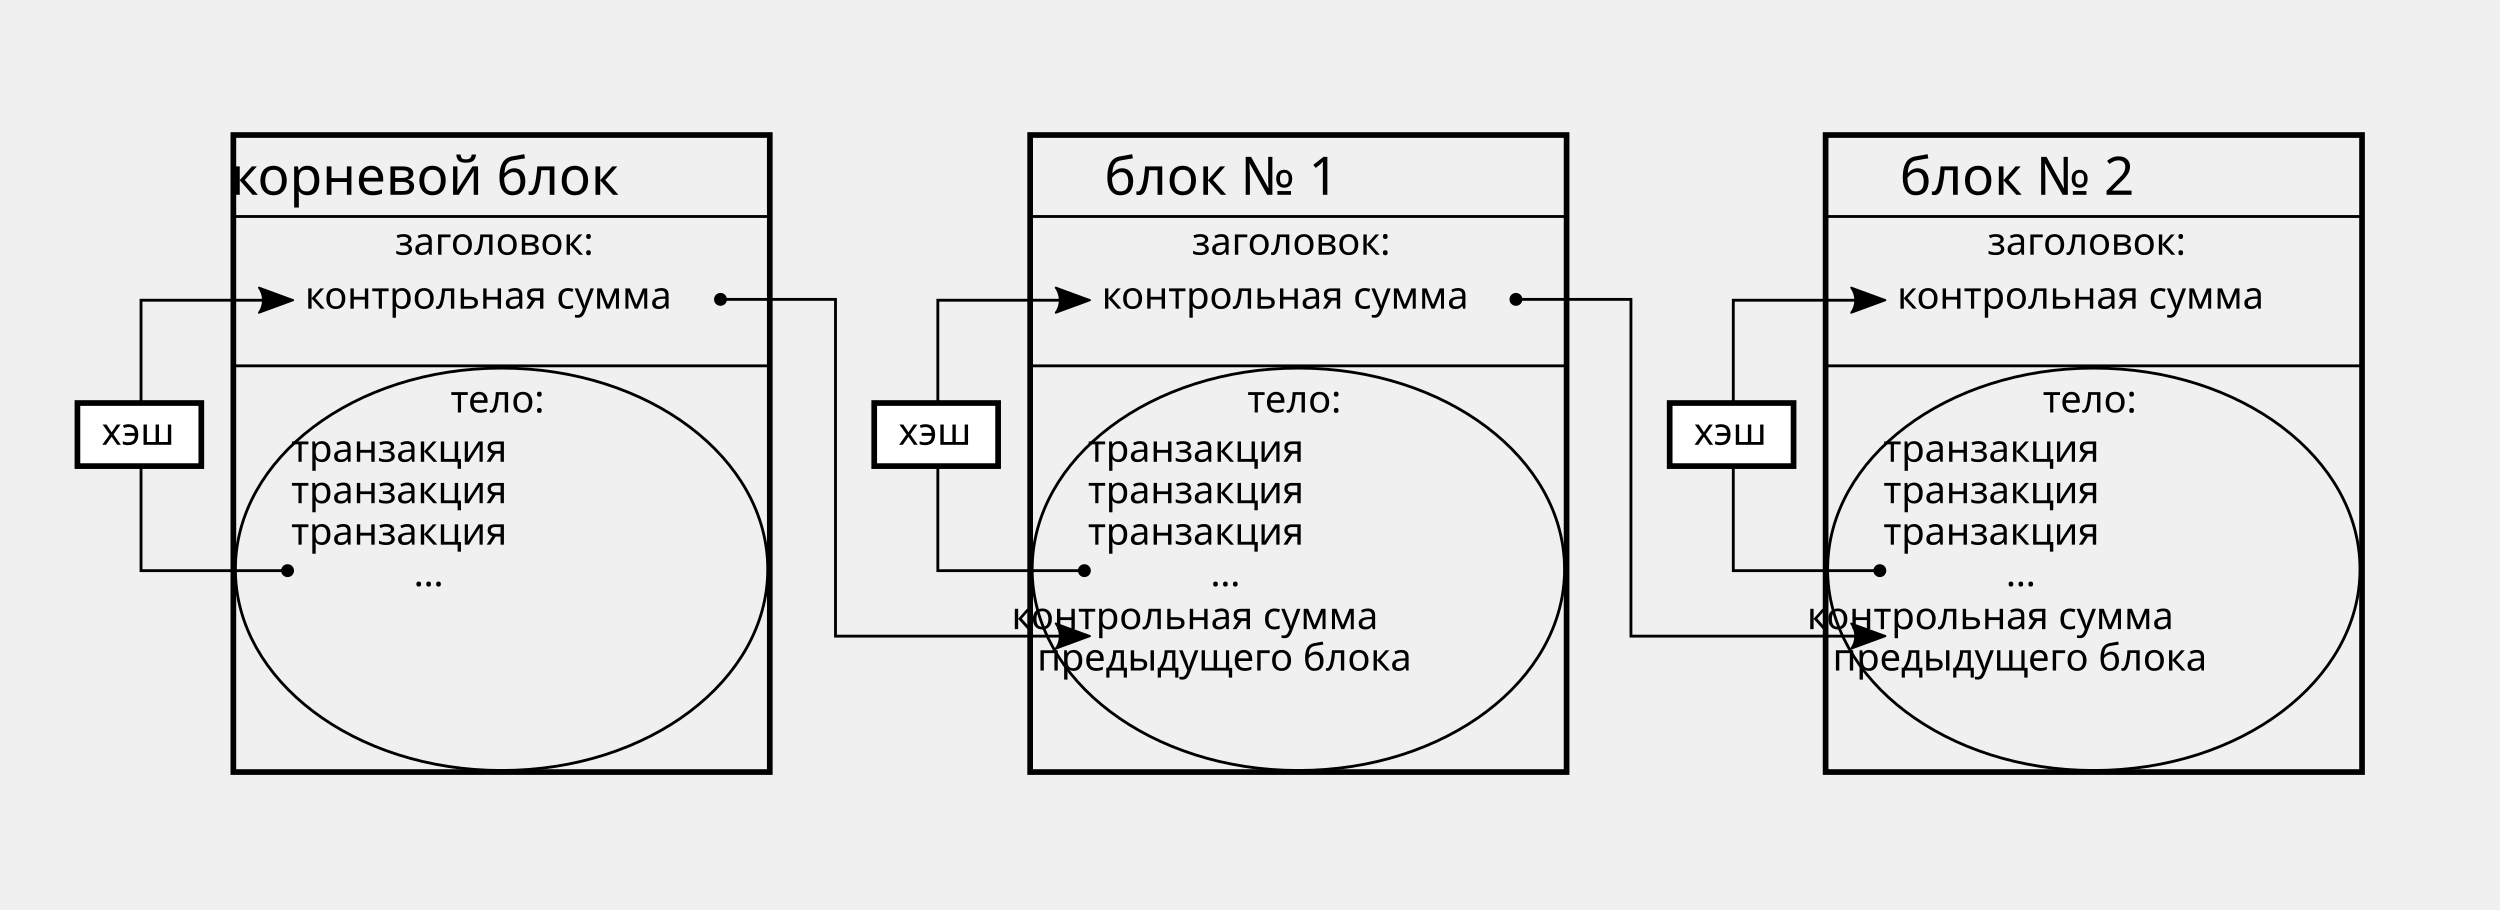
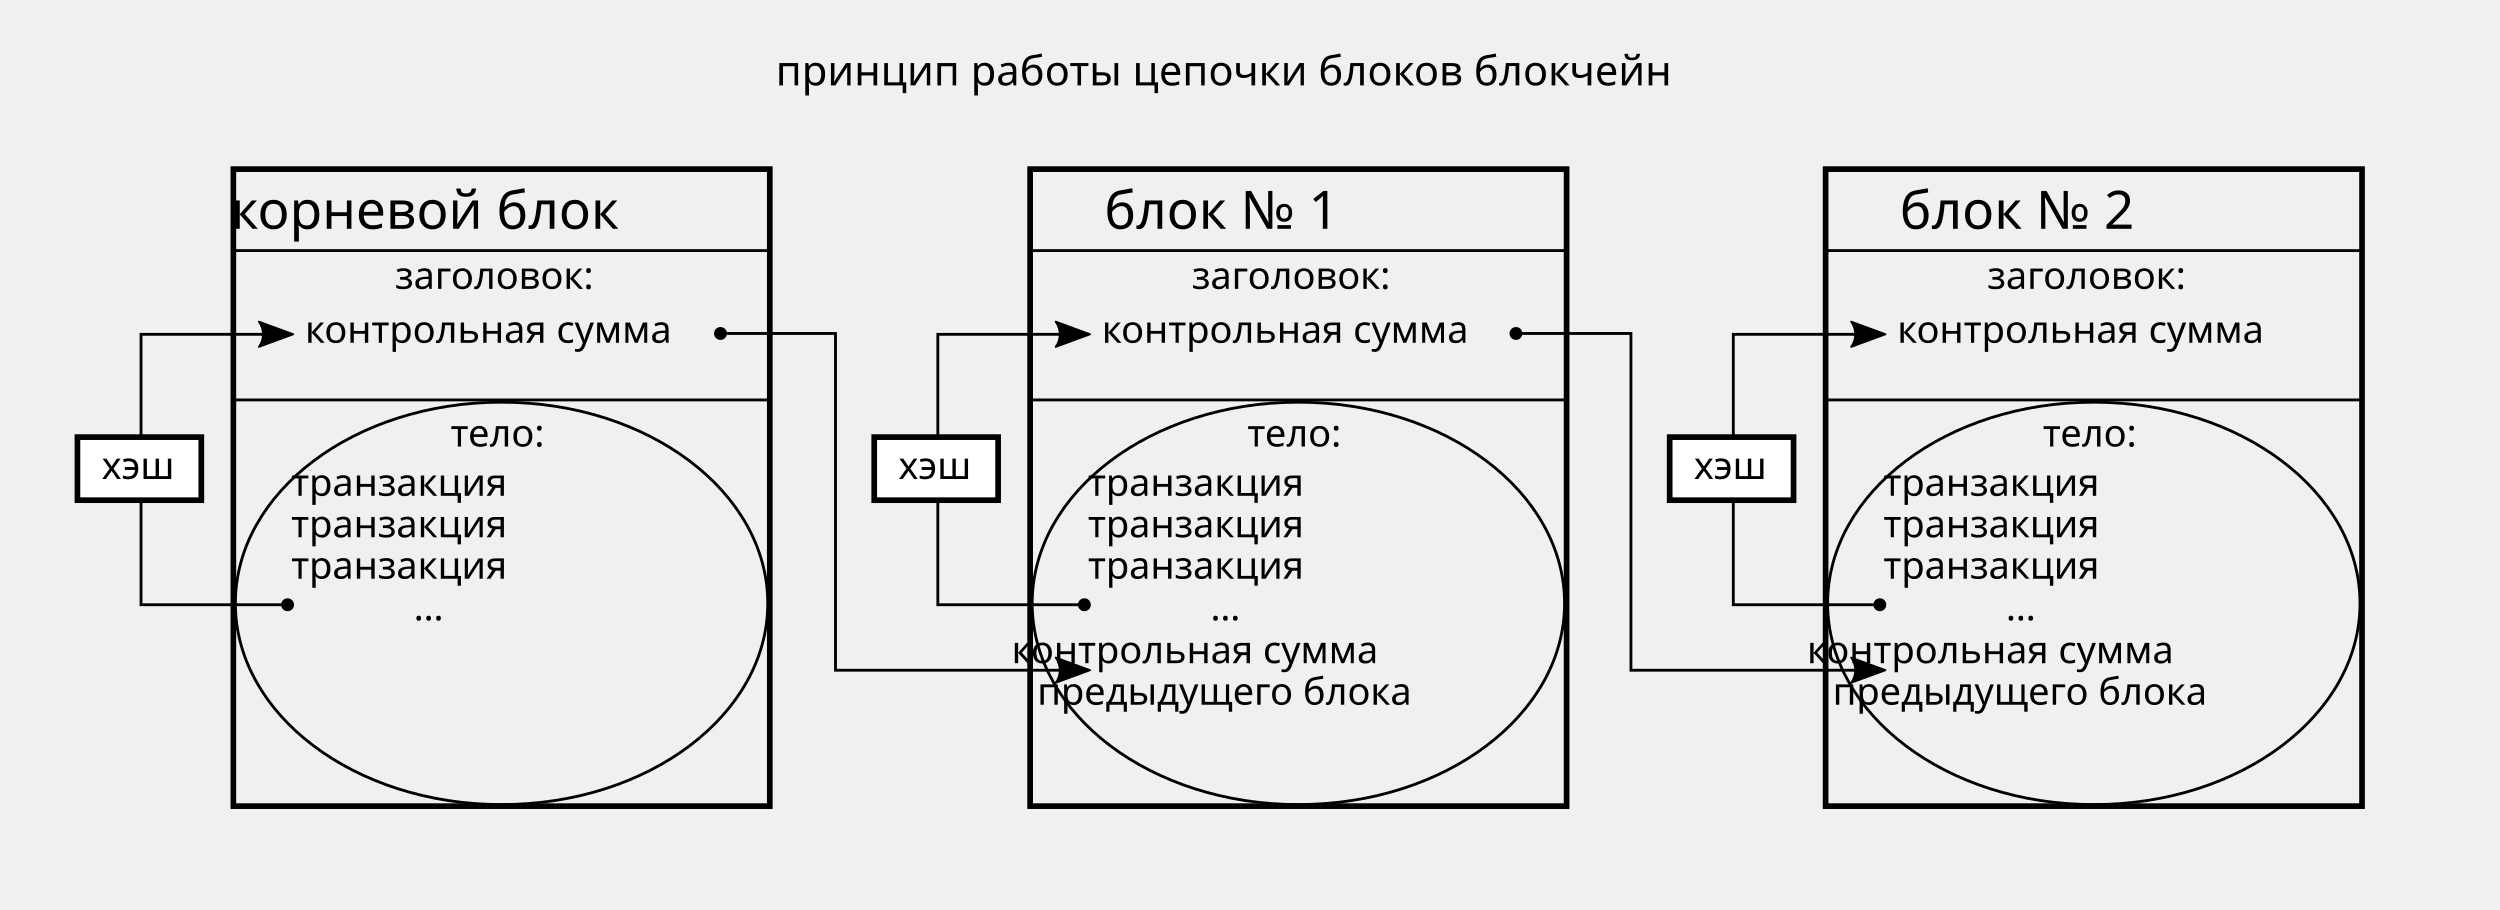
<svg xmlns="http://www.w3.org/2000/svg" width="880" height="320" viewBox="0 0 232.833 84.667" version="1.1" id="svg8">
  <defs id="defs2">
    <marker orient="auto" refY="0" refX="0" id="marker9522" style="overflow:visible">
      <path id="path9520" style="fill:#000000;fill-opacity:1;fill-rule:evenodd;stroke:#000000;stroke-width:0.625;stroke-linejoin:round;stroke-opacity:1" d="M 8.719,4.034 -2.207,0.016 8.719,-4.002 c -1.745,2.372 -1.735,5.617 -6e-7,8.035 z" transform="matrix(-1.1,0,0,-1.1,-1.1,0)" />
    </marker>
    <marker orient="auto" refY="0" refX="0" id="marker9512" style="overflow:visible">
      <path id="path9510" d="m -2.5,-1 c 0,2.76 -2.24,5 -5,5 -2.76,0 -5,-2.24 -5,-5 0,-2.76 2.24,-5 5,-5 2.76,0 5,2.24 5,5 z" style="fill:#000000;fill-opacity:1;fill-rule:evenodd;stroke:#000000;stroke-width:1pt;stroke-opacity:1" transform="matrix(0.4,0,0,0.4,2.96,0.4)" />
    </marker>
    <marker style="overflow:visible" id="marker8864" refX="0" refY="0" orient="auto">
      <path transform="matrix(-1.1,0,0,-1.1,-1.1,0)" d="M 8.719,4.034 -2.207,0.016 8.719,-4.002 c -1.745,2.372 -1.735,5.617 -6e-7,8.035 z" style="fill:#000000;fill-opacity:1;fill-rule:evenodd;stroke:#000000;stroke-width:0.625;stroke-linejoin:round;stroke-opacity:1" id="path8862" />
    </marker>
    <marker style="overflow:visible" id="marker8854" refX="0" refY="0" orient="auto">
      <path transform="matrix(0.4,0,0,0.4,2.96,0.4)" style="fill:#000000;fill-opacity:1;fill-rule:evenodd;stroke:#000000;stroke-width:1pt;stroke-opacity:1" d="m -2.5,-1 c 0,2.76 -2.24,5 -5,5 -2.76,0 -5,-2.24 -5,-5 0,-2.76 2.24,-5 5,-5 2.76,0 5,2.24 5,5 z" id="path8852" />
    </marker>
    <marker orient="auto" refY="0" refX="0" id="marker6896" style="overflow:visible">
      <path id="path6894" style="fill:#000000;fill-opacity:1;fill-rule:evenodd;stroke:#000000;stroke-width:0.625;stroke-linejoin:round;stroke-opacity:1" d="M 8.719,4.034 -2.207,0.016 8.719,-4.002 c -1.745,2.372 -1.735,5.617 -6e-7,8.035 z" transform="matrix(-1.1,0,0,-1.1,-1.1,0)" />
    </marker>
    <marker orient="auto" refY="0" refX="0" id="marker6886" style="overflow:visible">
      <path id="path6884" d="m -2.5,-1 c 0,2.76 -2.24,5 -5,5 -2.76,0 -5,-2.24 -5,-5 0,-2.76 2.24,-5 5,-5 2.76,0 5,2.24 5,5 z" style="fill:#000000;fill-opacity:1;fill-rule:evenodd;stroke:#000000;stroke-width:1pt;stroke-opacity:1" transform="matrix(0.4,0,0,0.4,2.96,0.4)" />
    </marker>
    <marker style="overflow:visible" id="marker6652" refX="0" refY="0" orient="auto">
      <path transform="matrix(-1.1,0,0,-1.1,-1.1,0)" d="M 8.719,4.034 -2.207,0.016 8.719,-4.002 c -1.745,2.372 -1.735,5.617 -6e-7,8.035 z" style="fill:#000000;fill-opacity:1;fill-rule:evenodd;stroke:#000000;stroke-width:0.625;stroke-linejoin:round;stroke-opacity:1" id="path6650" />
    </marker>
    <marker style="overflow:visible" id="marker6642" refX="0" refY="0" orient="auto">
      <path transform="matrix(0.4,0,0,0.4,2.96,0.4)" style="fill:#000000;fill-opacity:1;fill-rule:evenodd;stroke:#000000;stroke-width:1pt;stroke-opacity:1" d="m -2.5,-1 c 0,2.76 -2.24,5 -5,5 -2.76,0 -5,-2.24 -5,-5 0,-2.76 2.24,-5 5,-5 2.76,0 5,2.24 5,5 z" id="path6640" />
    </marker>
    <marker orient="auto" refY="0" refX="0" id="DotM" style="overflow:visible">
      <path id="path4482" d="m -2.5,-1 c 0,2.76 -2.24,5 -5,5 -2.76,0 -5,-2.24 -5,-5 0,-2.76 2.24,-5 5,-5 2.76,0 5,2.24 5,5 z" style="fill:#000000;fill-opacity:1;fill-rule:evenodd;stroke:#000000;stroke-width:1pt;stroke-opacity:1" transform="matrix(0.4,0,0,0.4,2.96,0.4)" />
    </marker>
    <marker orient="auto" refY="0" refX="0" id="DotL" style="overflow:visible">
      <path id="path4479" d="m -2.5,-1 c 0,2.76 -2.24,5 -5,5 -2.76,0 -5,-2.24 -5,-5 0,-2.76 2.24,-5 5,-5 2.76,0 5,2.24 5,5 z" style="fill:#000000;fill-opacity:1;fill-rule:evenodd;stroke:#000000;stroke-width:1pt;stroke-opacity:1" transform="matrix(0.8,0,0,0.8,5.92,0.8)" />
    </marker>
    <marker orient="auto" refY="0" refX="0" id="Arrow2Lend" style="overflow:visible">
      <path id="path4439" style="fill:#000000;fill-opacity:1;fill-rule:evenodd;stroke:#000000;stroke-width:0.625;stroke-linejoin:round;stroke-opacity:1" d="M 8.719,4.034 -2.207,0.016 8.719,-4.002 c -1.745,2.372 -1.735,5.617 -6e-7,8.035 z" transform="matrix(-1.1,0,0,-1.1,-1.1,0)" />
    </marker>
  </defs>
  <g id="layer1" transform="translate(1.055285,-159.048)">
-     <rect id="rect10" width="49.96" height="59.329" x="20.677" y="171.623" style="opacity:1;fill:none;stroke:#000000;stroke-width:0.529;stroke-miterlimit:4;stroke-dasharray:none;stroke-opacity:1" />
-     <text xml:space="preserve" style="font-style:normal;font-weight:normal;font-size:10.583px;line-height:1.25;font-family:sans-serif;letter-spacing:0px;word-spacing:0px;opacity:1;fill:#000000;fill-opacity:1;stroke:none;stroke-width:0.265" x="45.387" y="177.185" id="text4274">
-       <tspan id="tspan4272" x="45.387" y="177.185" style="font-size:4.939px;text-align:center;text-anchor:middle;stroke-width:0.265">корневой блок</tspan>
+     <rect id="rect10" width="49.96" height="59.329" x="20.677" y="174.798" style="opacity:1;fill:none;stroke:#000000;stroke-width:0.529;stroke-miterlimit:4;stroke-dasharray:none;stroke-opacity:1" />
+     <text xml:space="preserve" style="font-style:normal;font-weight:normal;font-size:10.583px;line-height:1.25;font-family:sans-serif;letter-spacing:0px;word-spacing:0px;opacity:1;fill:#000000;fill-opacity:1;stroke:none;stroke-width:0.265" x="45.387" y="180.36" id="text4274">
+       <tspan id="tspan4272" x="45.387" y="180.36" style="font-size:4.939px;text-align:center;text-anchor:middle;stroke-width:0.265">корневой блок</tspan>
    </text>
-     <path style="opacity:1;fill:none;stroke:#000000;stroke-width:0.265px;stroke-linecap:butt;stroke-linejoin:miter;stroke-opacity:1" d="M 20.7,179.211 H 70.477" id="path4276" />
-     <text xml:space="preserve" style="font-style:normal;font-weight:normal;font-size:10.583px;line-height:1.25;font-family:sans-serif;letter-spacing:0px;word-spacing:0px;opacity:1;fill:#000000;fill-opacity:1;stroke:none;stroke-width:0.265" x="35.742" y="182.776" id="text4274-9">
-       <tspan id="tspan4272-6" x="35.742" y="182.776" style="font-size:3.528px;stroke-width:0.265">заголовок:</tspan>
+     <path style="opacity:1;fill:none;stroke:#000000;stroke-width:0.265px;stroke-linecap:butt;stroke-linejoin:miter;stroke-opacity:1" d="M 20.7,182.386 H 70.477" id="path4276" />
+     <text xml:space="preserve" style="font-style:normal;font-weight:normal;font-size:10.583px;line-height:1.25;font-family:sans-serif;letter-spacing:0px;word-spacing:0px;opacity:1;fill:#000000;fill-opacity:1;stroke:none;stroke-width:0.265" x="35.742" y="185.951" id="text4274-9">
+       <tspan id="tspan4272-6" x="35.742" y="185.951" style="font-size:3.528px;stroke-width:0.265">заголовок:</tspan>
    </text>
-     <text xml:space="preserve" style="font-style:normal;font-weight:normal;font-size:10.583px;line-height:3.175px;font-family:sans-serif;letter-spacing:0px;word-spacing:0px;opacity:1;fill:#000000;fill-opacity:1;stroke:none;stroke-width:0.265" x="27.354" y="187.8" id="text4274-9-3">
-       <tspan x="27.354" y="187.8" style="font-size:3.528px;line-height:25%;stroke-width:0.265" id="tspan4318">контрольная сумма</tspan>
+     <text xml:space="preserve" style="font-style:normal;font-weight:normal;font-size:10.583px;line-height:3.175px;font-family:sans-serif;letter-spacing:0px;word-spacing:0px;opacity:1;fill:#000000;fill-opacity:1;stroke:none;stroke-width:0.265" x="27.354" y="190.975" id="text4274-9-3">
+       <tspan x="27.354" y="190.975" style="font-size:3.528px;line-height:25%;stroke-width:0.265" id="tspan4318">контрольная сумма</tspan>
    </text>
-     <path style="opacity:1;fill:none;stroke:#000000;stroke-width:0.265px;stroke-linecap:butt;stroke-linejoin:miter;stroke-opacity:1" d="M 20.7,193.12 H 70.477" id="path5552" />
-     <text xml:space="preserve" style="font-style:normal;font-weight:normal;font-size:10.583px;line-height:1.25;font-family:sans-serif;letter-spacing:0px;word-spacing:0px;opacity:1;fill:#000000;fill-opacity:1;stroke:none;stroke-width:0.265" x="40.9" y="197.46" id="text4274-9-5">
-       <tspan id="tspan4272-6-6" x="40.9" y="197.46" style="font-size:3.528px;stroke-width:0.265">тело:</tspan>
+     <path style="opacity:1;fill:none;stroke:#000000;stroke-width:0.265px;stroke-linecap:butt;stroke-linejoin:miter;stroke-opacity:1" d="M 20.7,196.295 H 70.477" id="path5552" />
+     <text xml:space="preserve" style="font-style:normal;font-weight:normal;font-size:10.583px;line-height:1.25;font-family:sans-serif;letter-spacing:0px;word-spacing:0px;opacity:1;fill:#000000;fill-opacity:1;stroke:none;stroke-width:0.265" x="40.9" y="200.635" id="text4274-9-5">
+       <tspan id="tspan4272-6-6" x="40.9" y="200.635" style="font-size:3.528px;stroke-width:0.265">тело:</tspan>
    </text>
-     <text xml:space="preserve" style="font-style:normal;font-weight:normal;font-size:10.583px;line-height:3.175px;font-family:sans-serif;text-align:center;letter-spacing:0px;word-spacing:0px;text-anchor:middle;opacity:1;fill:#000000;fill-opacity:1;stroke:none;stroke-width:0.265" x="45.747" y="202.051" id="text4274-9-5-1">
-       <tspan x="45.747" y="202.051" style="font-size:3.528px;line-height:25%;text-align:center;text-anchor:middle;stroke-width:0.265" id="tspan4358">транзакция</tspan>
-       <tspan x="45.747" y="205.912" style="font-size:3.528px;line-height:25%;text-align:center;text-anchor:middle;stroke-width:0.265" id="tspan4362">транзакция</tspan>
-       <tspan x="45.747" y="209.773" style="font-size:3.528px;line-height:25%;text-align:center;text-anchor:middle;stroke-width:0.265" id="tspan4364">транзакция</tspan>
-       <tspan x="45.747" y="213.634" style="font-size:3.528px;line-height:25%;text-align:center;text-anchor:middle;stroke-width:0.265" id="tspan4366">…</tspan>
+     <text xml:space="preserve" style="font-style:normal;font-weight:normal;font-size:10.583px;line-height:3.175px;font-family:sans-serif;text-align:center;letter-spacing:0px;word-spacing:0px;text-anchor:middle;opacity:1;fill:#000000;fill-opacity:1;stroke:none;stroke-width:0.265" x="45.747" y="205.226" id="text4274-9-5-1">
+       <tspan x="45.747" y="205.226" style="font-size:3.528px;line-height:25%;text-align:center;text-anchor:middle;stroke-width:0.265" id="tspan4358">транзакция</tspan>
+       <tspan x="45.747" y="209.087" style="font-size:3.528px;line-height:25%;text-align:center;text-anchor:middle;stroke-width:0.265" id="tspan4362">транзакция</tspan>
+       <tspan x="45.747" y="212.948" style="font-size:3.528px;line-height:25%;text-align:center;text-anchor:middle;stroke-width:0.265" id="tspan4364">транзакция</tspan>
+       <tspan x="45.747" y="216.809" style="font-size:3.528px;line-height:25%;text-align:center;text-anchor:middle;stroke-width:0.265" id="tspan4366">…</tspan>
    </text>
-     <ellipse style="opacity:1;fill:none;stroke:#000000;stroke-width:0.265;stroke-miterlimit:4;stroke-dasharray:none;stroke-opacity:1" id="path4412" cx="45.657" cy="212.069" rx="24.791" ry="18.738" />
-     <path style="opacity:1;fill:none;stroke:#000000;stroke-width:0.265px;stroke-linecap:butt;stroke-linejoin:miter;stroke-opacity:1;marker-start:url(#DotM);marker-end:url(#Arrow2Lend)" d="M 25.716,212.195 H 12.079 v -25.186 h 13.815" id="path4416" />
-     <rect style="opacity:1;fill:#ffffff;fill-opacity:1;stroke:#000000;stroke-width:0.529;stroke-miterlimit:4;stroke-dasharray:none;stroke-opacity:1" id="rect5024" width="11.538" height="5.875" x="6.155" y="196.583" />
-     <text xml:space="preserve" style="font-style:normal;font-weight:normal;font-size:10.583px;line-height:25%;font-family:sans-serif;letter-spacing:0px;word-spacing:0px;opacity:1;fill:#000000;fill-opacity:1;stroke:none;stroke-width:0.265" x="8.408" y="200.48" id="text4274-9-5-5">
-       <tspan x="8.408" y="200.48" style="font-size:3.528px;line-height:25%;stroke-width:0.265" id="tspan5048">хэш</tspan>
+     <ellipse style="opacity:1;fill:none;stroke:#000000;stroke-width:0.265;stroke-miterlimit:4;stroke-dasharray:none;stroke-opacity:1" id="path4412" cx="45.657" cy="215.244" rx="24.791" ry="18.738" />
+     <path style="opacity:1;fill:none;stroke:#000000;stroke-width:0.265px;stroke-linecap:butt;stroke-linejoin:miter;stroke-opacity:1;marker-start:url(#DotM);marker-end:url(#Arrow2Lend)" d="M 25.716,215.37 H 12.079 v -25.186 h 13.815" id="path4416" />
+     <rect style="opacity:1;fill:#ffffff;fill-opacity:1;stroke:#000000;stroke-width:0.529;stroke-miterlimit:4;stroke-dasharray:none;stroke-opacity:1" id="rect5024" width="11.538" height="5.875" x="6.155" y="199.758" />
+     <text xml:space="preserve" style="font-style:normal;font-weight:normal;font-size:10.583px;line-height:25%;font-family:sans-serif;letter-spacing:0px;word-spacing:0px;opacity:1;fill:#000000;fill-opacity:1;stroke:none;stroke-width:0.265" x="8.408" y="203.655" id="text4274-9-5-5">
+       <tspan x="8.408" y="203.655" style="font-size:3.528px;line-height:25%;stroke-width:0.265" id="tspan5048">хэш</tspan>
    </text>
-     <rect style="opacity:1;fill:none;stroke:#000000;stroke-width:0.529;stroke-miterlimit:4;stroke-dasharray:none;stroke-opacity:1" y="171.623" x="94.886" height="59.329" width="49.96" id="rect6576" />
-     <text id="text6580" y="177.185" x="119.596" style="font-style:normal;font-weight:normal;font-size:10.583px;line-height:1.25;font-family:sans-serif;letter-spacing:0px;word-spacing:0px;opacity:1;fill:#000000;fill-opacity:1;stroke:none;stroke-width:0.265" xml:space="preserve">
-       <tspan style="font-size:4.939px;text-align:center;text-anchor:middle;stroke-width:0.265" y="177.185" x="119.596" id="tspan6578">блок № 1</tspan>
+     <rect style="opacity:1;fill:none;stroke:#000000;stroke-width:0.529;stroke-miterlimit:4;stroke-dasharray:none;stroke-opacity:1" y="174.798" x="94.886" height="59.329" width="49.96" id="rect6576" />
+     <text id="text6580" y="180.36" x="119.596" style="font-style:normal;font-weight:normal;font-size:10.583px;line-height:1.25;font-family:sans-serif;letter-spacing:0px;word-spacing:0px;opacity:1;fill:#000000;fill-opacity:1;stroke:none;stroke-width:0.265" xml:space="preserve">
+       <tspan style="font-size:4.939px;text-align:center;text-anchor:middle;stroke-width:0.265" y="180.36" x="119.596" id="tspan6578">блок № 1</tspan>
    </text>
-     <path id="path6582" d="M 94.909,179.211 H 144.686" style="opacity:1;fill:none;stroke:#000000;stroke-width:0.265px;stroke-linecap:butt;stroke-linejoin:miter;stroke-opacity:1" />
-     <text id="text6586" y="182.776" x="109.951" style="font-style:normal;font-weight:normal;font-size:10.583px;line-height:1.25;font-family:sans-serif;letter-spacing:0px;word-spacing:0px;opacity:1;fill:#000000;fill-opacity:1;stroke:none;stroke-width:0.265" xml:space="preserve">
-       <tspan style="font-size:3.528px;stroke-width:0.265" y="182.776" x="109.951" id="tspan6584">заголовок:</tspan>
+     <path id="path6582" d="M 94.909,182.386 H 144.686" style="opacity:1;fill:none;stroke:#000000;stroke-width:0.265px;stroke-linecap:butt;stroke-linejoin:miter;stroke-opacity:1" />
+     <text id="text6586" y="185.951" x="109.951" style="font-style:normal;font-weight:normal;font-size:10.583px;line-height:1.25;font-family:sans-serif;letter-spacing:0px;word-spacing:0px;opacity:1;fill:#000000;fill-opacity:1;stroke:none;stroke-width:0.265" xml:space="preserve">
+       <tspan style="font-size:3.528px;stroke-width:0.265" y="185.951" x="109.951" id="tspan6584">заголовок:</tspan>
    </text>
-     <text id="text6590" y="187.8" x="101.563" style="font-style:normal;font-weight:normal;font-size:10.583px;line-height:3.175px;font-family:sans-serif;letter-spacing:0px;word-spacing:0px;opacity:1;fill:#000000;fill-opacity:1;stroke:none;stroke-width:0.265" xml:space="preserve">
-       <tspan id="tspan6588" style="font-size:3.528px;line-height:25%;stroke-width:0.265" y="187.8" x="101.563">контрольная сумма</tspan>
+     <text id="text6590" y="190.975" x="101.563" style="font-style:normal;font-weight:normal;font-size:10.583px;line-height:3.175px;font-family:sans-serif;letter-spacing:0px;word-spacing:0px;opacity:1;fill:#000000;fill-opacity:1;stroke:none;stroke-width:0.265" xml:space="preserve">
+       <tspan id="tspan6588" style="font-size:3.528px;line-height:25%;stroke-width:0.265" y="190.975" x="101.563">контрольная сумма</tspan>
    </text>
-     <path id="path6592" d="M 94.909,193.12 H 144.686" style="opacity:1;fill:none;stroke:#000000;stroke-width:0.265px;stroke-linecap:butt;stroke-linejoin:miter;stroke-opacity:1" />
-     <text id="text6598" y="197.46" x="115.109" style="font-style:normal;font-weight:normal;font-size:10.583px;line-height:1.25;font-family:sans-serif;letter-spacing:0px;word-spacing:0px;opacity:1;fill:#000000;fill-opacity:1;stroke:none;stroke-width:0.265" xml:space="preserve">
-       <tspan style="font-size:3.528px;stroke-width:0.265" y="197.46" x="115.109" id="tspan6596">тело:</tspan>
+     <path id="path6592" d="M 94.909,196.295 H 144.686" style="opacity:1;fill:none;stroke:#000000;stroke-width:0.265px;stroke-linecap:butt;stroke-linejoin:miter;stroke-opacity:1" />
+     <text id="text6598" y="200.635" x="115.109" style="font-style:normal;font-weight:normal;font-size:10.583px;line-height:1.25;font-family:sans-serif;letter-spacing:0px;word-spacing:0px;opacity:1;fill:#000000;fill-opacity:1;stroke:none;stroke-width:0.265" xml:space="preserve">
+       <tspan style="font-size:3.528px;stroke-width:0.265" y="200.635" x="115.109" id="tspan6596">тело:</tspan>
    </text>
-     <text id="text6608" y="202.051" x="119.956" style="font-style:normal;font-weight:normal;font-size:10.583px;line-height:3.175px;font-family:sans-serif;text-align:center;letter-spacing:0px;word-spacing:0px;text-anchor:middle;opacity:1;fill:#000000;fill-opacity:1;stroke:none;stroke-width:0.265" xml:space="preserve">
-       <tspan id="tspan6600" style="font-size:3.528px;line-height:25%;text-align:center;text-anchor:middle;stroke-width:0.265" y="202.051" x="119.956">транзакция</tspan>
-       <tspan id="tspan6602" style="font-size:3.528px;line-height:25%;text-align:center;text-anchor:middle;stroke-width:0.265" y="205.912" x="119.956">транзакция</tspan>
-       <tspan id="tspan6604" style="font-size:3.528px;line-height:25%;text-align:center;text-anchor:middle;stroke-width:0.265" y="209.773" x="119.956">транзакция</tspan>
-       <tspan id="tspan6606" style="font-size:3.528px;line-height:25%;text-align:center;text-anchor:middle;stroke-width:0.265" y="213.634" x="119.956">…</tspan>
+     <text id="text6608" y="205.226" x="119.956" style="font-style:normal;font-weight:normal;font-size:10.583px;line-height:3.175px;font-family:sans-serif;text-align:center;letter-spacing:0px;word-spacing:0px;text-anchor:middle;opacity:1;fill:#000000;fill-opacity:1;stroke:none;stroke-width:0.265" xml:space="preserve">
+       <tspan id="tspan6600" style="font-size:3.528px;line-height:25%;text-align:center;text-anchor:middle;stroke-width:0.265" y="205.226" x="119.956">транзакция</tspan>
+       <tspan id="tspan6602" style="font-size:3.528px;line-height:25%;text-align:center;text-anchor:middle;stroke-width:0.265" y="209.087" x="119.956">транзакция</tspan>
+       <tspan id="tspan6604" style="font-size:3.528px;line-height:25%;text-align:center;text-anchor:middle;stroke-width:0.265" y="212.948" x="119.956">транзакция</tspan>
+       <tspan id="tspan6606" style="font-size:3.528px;line-height:25%;text-align:center;text-anchor:middle;stroke-width:0.265" y="216.809" x="119.956">…</tspan>
    </text>
-     <ellipse ry="18.738" rx="24.791" cy="212.069" cx="119.866" id="ellipse6610" style="opacity:1;fill:none;stroke:#000000;stroke-width:0.265;stroke-miterlimit:4;stroke-dasharray:none;stroke-opacity:1" />
-     <path id="path6612" d="M 99.925,212.195 H 86.288 v -25.186 h 13.815" style="opacity:1;fill:none;stroke:#000000;stroke-width:0.265px;stroke-linecap:butt;stroke-linejoin:miter;stroke-opacity:1;marker-start:url(#marker6642);marker-end:url(#marker6652)" />
-     <rect y="196.583" x="80.364" height="5.875" width="11.538" id="rect6614" style="opacity:1;fill:#ffffff;fill-opacity:1;stroke:#000000;stroke-width:0.529;stroke-miterlimit:4;stroke-dasharray:none;stroke-opacity:1" />
-     <text id="text6618" y="200.48" x="82.617" style="font-style:normal;font-weight:normal;font-size:10.583px;line-height:25%;font-family:sans-serif;letter-spacing:0px;word-spacing:0px;opacity:1;fill:#000000;fill-opacity:1;stroke:none;stroke-width:0.265" xml:space="preserve">
-       <tspan id="tspan6616" style="font-size:3.528px;line-height:25%;stroke-width:0.265" y="200.48" x="82.617">хэш</tspan>
+     <ellipse ry="18.738" rx="24.791" cy="215.244" cx="119.866" id="ellipse6610" style="opacity:1;fill:none;stroke:#000000;stroke-width:0.265;stroke-miterlimit:4;stroke-dasharray:none;stroke-opacity:1" />
+     <path id="path6612" d="M 99.925,215.37 H 86.288 v -25.186 h 13.815" style="opacity:1;fill:none;stroke:#000000;stroke-width:0.265px;stroke-linecap:butt;stroke-linejoin:miter;stroke-opacity:1;marker-start:url(#marker6642);marker-end:url(#marker6652)" />
+     <rect y="199.758" x="80.364" height="5.875" width="11.538" id="rect6614" style="opacity:1;fill:#ffffff;fill-opacity:1;stroke:#000000;stroke-width:0.529;stroke-miterlimit:4;stroke-dasharray:none;stroke-opacity:1" />
+     <text id="text6618" y="203.655" x="82.617" style="font-style:normal;font-weight:normal;font-size:10.583px;line-height:25%;font-family:sans-serif;letter-spacing:0px;word-spacing:0px;opacity:1;fill:#000000;fill-opacity:1;stroke:none;stroke-width:0.265" xml:space="preserve">
+       <tspan id="tspan6616" style="font-size:3.528px;line-height:25%;stroke-width:0.265" y="203.655" x="82.617">хэш</tspan>
    </text>
-     <text id="text6590-8" y="217.641" x="119.867" style="font-style:normal;font-weight:normal;font-size:10.583px;line-height:3.175px;font-family:sans-serif;text-align:center;letter-spacing:0px;word-spacing:0px;text-anchor:middle;opacity:1;fill:#000000;fill-opacity:1;stroke:none;stroke-width:0.265" xml:space="preserve">
-       <tspan id="tspan6588-4" style="font-size:3.528px;line-height:25%;text-align:center;text-anchor:middle;stroke-width:0.265" y="217.641" x="119.867">контрольная сумма</tspan>
-       <tspan style="font-size:3.528px;line-height:25%;text-align:center;text-anchor:middle;stroke-width:0.265" y="221.503" x="119.867" id="tspan6638">предыдущего блока</tspan>
+     <text id="text6590-8" y="220.816" x="119.867" style="font-style:normal;font-weight:normal;font-size:10.583px;line-height:3.175px;font-family:sans-serif;text-align:center;letter-spacing:0px;word-spacing:0px;text-anchor:middle;opacity:1;fill:#000000;fill-opacity:1;stroke:none;stroke-width:0.265" xml:space="preserve">
+       <tspan id="tspan6588-4" style="font-size:3.528px;line-height:25%;text-align:center;text-anchor:middle;stroke-width:0.265" y="220.816" x="119.867">контрольная сумма</tspan>
+       <tspan style="font-size:3.528px;line-height:25%;text-align:center;text-anchor:middle;stroke-width:0.265" y="224.678" x="119.867" id="tspan6638">предыдущего блока</tspan>
    </text>
-     <path style="opacity:1;fill:none;stroke:#000000;stroke-width:0.265px;stroke-linecap:butt;stroke-linejoin:miter;stroke-opacity:1;marker-start:url(#marker6886);marker-end:url(#marker6896)" d="m 66.057,186.93 h 10.7 v 31.364 h 23.347" id="path6882" />
-     <rect id="rect8802" width="49.96" height="59.329" x="168.969" y="171.623" style="opacity:1;fill:none;stroke:#000000;stroke-width:0.529;stroke-miterlimit:4;stroke-dasharray:none;stroke-opacity:1" />
-     <text xml:space="preserve" style="font-style:normal;font-weight:normal;font-size:10.583px;line-height:1.25;font-family:sans-serif;letter-spacing:0px;word-spacing:0px;opacity:1;fill:#000000;fill-opacity:1;stroke:none;stroke-width:0.265" x="193.679" y="177.185" id="text8806">
-       <tspan id="tspan8804" x="193.679" y="177.185" style="font-size:4.939px;text-align:center;text-anchor:middle;stroke-width:0.265">блок № 2</tspan>
+     <path style="opacity:1;fill:none;stroke:#000000;stroke-width:0.265px;stroke-linecap:butt;stroke-linejoin:miter;stroke-opacity:1;marker-start:url(#marker6886);marker-end:url(#marker6896)" d="m 66.057,190.105 h 10.7 v 31.364 h 23.347" id="path6882" />
+     <rect id="rect8802" width="49.96" height="59.329" x="168.969" y="174.798" style="opacity:1;fill:none;stroke:#000000;stroke-width:0.529;stroke-miterlimit:4;stroke-dasharray:none;stroke-opacity:1" />
+     <text xml:space="preserve" style="font-style:normal;font-weight:normal;font-size:10.583px;line-height:1.25;font-family:sans-serif;letter-spacing:0px;word-spacing:0px;opacity:1;fill:#000000;fill-opacity:1;stroke:none;stroke-width:0.265" x="193.679" y="180.36" id="text8806">
+       <tspan id="tspan8804" x="193.679" y="180.36" style="font-size:4.939px;text-align:center;text-anchor:middle;stroke-width:0.265">блок № 2</tspan>
    </text>
-     <path style="opacity:1;fill:none;stroke:#000000;stroke-width:0.265px;stroke-linecap:butt;stroke-linejoin:miter;stroke-opacity:1" d="m 168.993,179.211 h 49.777" id="path8808" />
-     <text xml:space="preserve" style="font-style:normal;font-weight:normal;font-size:10.583px;line-height:1.25;font-family:sans-serif;letter-spacing:0px;word-spacing:0px;opacity:1;fill:#000000;fill-opacity:1;stroke:none;stroke-width:0.265" x="184.034" y="182.776" id="text8812">
-       <tspan id="tspan8810" x="184.034" y="182.776" style="font-size:3.528px;stroke-width:0.265">заголовок:</tspan>
+     <path style="opacity:1;fill:none;stroke:#000000;stroke-width:0.265px;stroke-linecap:butt;stroke-linejoin:miter;stroke-opacity:1" d="m 168.993,182.386 h 49.777" id="path8808" />
+     <text xml:space="preserve" style="font-style:normal;font-weight:normal;font-size:10.583px;line-height:1.25;font-family:sans-serif;letter-spacing:0px;word-spacing:0px;opacity:1;fill:#000000;fill-opacity:1;stroke:none;stroke-width:0.265" x="184.034" y="185.951" id="text8812">
+       <tspan id="tspan8810" x="184.034" y="185.951" style="font-size:3.528px;stroke-width:0.265">заголовок:</tspan>
    </text>
-     <text xml:space="preserve" style="font-style:normal;font-weight:normal;font-size:10.583px;line-height:3.175px;font-family:sans-serif;letter-spacing:0px;word-spacing:0px;opacity:1;fill:#000000;fill-opacity:1;stroke:none;stroke-width:0.265" x="175.646" y="187.8" id="text8816">
-       <tspan x="175.646" y="187.8" style="font-size:3.528px;line-height:25%;stroke-width:0.265" id="tspan8814">контрольная сумма</tspan>
+     <text xml:space="preserve" style="font-style:normal;font-weight:normal;font-size:10.583px;line-height:3.175px;font-family:sans-serif;letter-spacing:0px;word-spacing:0px;opacity:1;fill:#000000;fill-opacity:1;stroke:none;stroke-width:0.265" x="175.646" y="190.975" id="text8816">
+       <tspan x="175.646" y="190.975" style="font-size:3.528px;line-height:25%;stroke-width:0.265" id="tspan8814">контрольная сумма</tspan>
    </text>
-     <path style="opacity:1;fill:none;stroke:#000000;stroke-width:0.265px;stroke-linecap:butt;stroke-linejoin:miter;stroke-opacity:1" d="m 168.993,193.12 h 49.777" id="path8818" />
-     <text xml:space="preserve" style="font-style:normal;font-weight:normal;font-size:10.583px;line-height:1.25;font-family:sans-serif;letter-spacing:0px;word-spacing:0px;opacity:1;fill:#000000;fill-opacity:1;stroke:none;stroke-width:0.265" x="189.192" y="197.46" id="text8822">
-       <tspan id="tspan8820" x="189.192" y="197.46" style="font-size:3.528px;stroke-width:0.265">тело:</tspan>
+     <path style="opacity:1;fill:none;stroke:#000000;stroke-width:0.265px;stroke-linecap:butt;stroke-linejoin:miter;stroke-opacity:1" d="m 168.993,196.295 h 49.777" id="path8818" />
+     <text xml:space="preserve" style="font-style:normal;font-weight:normal;font-size:10.583px;line-height:1.25;font-family:sans-serif;letter-spacing:0px;word-spacing:0px;opacity:1;fill:#000000;fill-opacity:1;stroke:none;stroke-width:0.265" x="189.192" y="200.635" id="text8822">
+       <tspan id="tspan8820" x="189.192" y="200.635" style="font-size:3.528px;stroke-width:0.265">тело:</tspan>
    </text>
-     <text xml:space="preserve" style="font-style:normal;font-weight:normal;font-size:10.583px;line-height:3.175px;font-family:sans-serif;text-align:center;letter-spacing:0px;word-spacing:0px;text-anchor:middle;opacity:1;fill:#000000;fill-opacity:1;stroke:none;stroke-width:0.265" x="194.039" y="202.051" id="text8832">
-       <tspan x="194.039" y="202.051" style="font-size:3.528px;line-height:25%;text-align:center;text-anchor:middle;stroke-width:0.265" id="tspan8824">транзакция</tspan>
-       <tspan x="194.039" y="205.912" style="font-size:3.528px;line-height:25%;text-align:center;text-anchor:middle;stroke-width:0.265" id="tspan8826">транзакция</tspan>
-       <tspan x="194.039" y="209.773" style="font-size:3.528px;line-height:25%;text-align:center;text-anchor:middle;stroke-width:0.265" id="tspan8828">транзакция</tspan>
-       <tspan x="194.039" y="213.634" style="font-size:3.528px;line-height:25%;text-align:center;text-anchor:middle;stroke-width:0.265" id="tspan8830">…</tspan>
+     <text xml:space="preserve" style="font-style:normal;font-weight:normal;font-size:10.583px;line-height:3.175px;font-family:sans-serif;text-align:center;letter-spacing:0px;word-spacing:0px;text-anchor:middle;opacity:1;fill:#000000;fill-opacity:1;stroke:none;stroke-width:0.265" x="194.039" y="205.226" id="text8832">
+       <tspan x="194.039" y="205.226" style="font-size:3.528px;line-height:25%;text-align:center;text-anchor:middle;stroke-width:0.265" id="tspan8824">транзакция</tspan>
+       <tspan x="194.039" y="209.087" style="font-size:3.528px;line-height:25%;text-align:center;text-anchor:middle;stroke-width:0.265" id="tspan8826">транзакция</tspan>
+       <tspan x="194.039" y="212.948" style="font-size:3.528px;line-height:25%;text-align:center;text-anchor:middle;stroke-width:0.265" id="tspan8828">транзакция</tspan>
+       <tspan x="194.039" y="216.809" style="font-size:3.528px;line-height:25%;text-align:center;text-anchor:middle;stroke-width:0.265" id="tspan8830">…</tspan>
    </text>
-     <ellipse style="opacity:1;fill:none;stroke:#000000;stroke-width:0.265;stroke-miterlimit:4;stroke-dasharray:none;stroke-opacity:1" id="ellipse8834" cx="193.949" cy="212.069" rx="24.791" ry="18.738" />
-     <path style="opacity:1;fill:none;stroke:#000000;stroke-width:0.265px;stroke-linecap:butt;stroke-linejoin:miter;stroke-opacity:1;marker-start:url(#marker9512);marker-end:url(#marker9522)" d="m 174.009,212.195 h -13.637 v -25.186 h 13.815" id="path8836" />
-     <rect style="opacity:1;fill:#ffffff;fill-opacity:1;stroke:#000000;stroke-width:0.529;stroke-miterlimit:4;stroke-dasharray:none;stroke-opacity:1" id="rect8838" width="11.538" height="5.875" x="154.447" y="196.583" />
-     <text xml:space="preserve" style="font-style:normal;font-weight:normal;font-size:10.583px;line-height:25%;font-family:sans-serif;letter-spacing:0px;word-spacing:0px;opacity:1;fill:#000000;fill-opacity:1;stroke:none;stroke-width:0.265" x="156.7" y="200.48" id="text8842">
-       <tspan x="156.7" y="200.48" style="font-size:3.528px;line-height:25%;stroke-width:0.265" id="tspan8840">хэш</tspan>
+     <ellipse style="opacity:1;fill:none;stroke:#000000;stroke-width:0.265;stroke-miterlimit:4;stroke-dasharray:none;stroke-opacity:1" id="ellipse8834" cx="193.949" cy="215.244" rx="24.791" ry="18.738" />
+     <path style="opacity:1;fill:none;stroke:#000000;stroke-width:0.265px;stroke-linecap:butt;stroke-linejoin:miter;stroke-opacity:1;marker-start:url(#marker9512);marker-end:url(#marker9522)" d="m 174.009,215.37 h -13.637 v -25.186 h 13.815" id="path8836" />
+     <rect style="opacity:1;fill:#ffffff;fill-opacity:1;stroke:#000000;stroke-width:0.529;stroke-miterlimit:4;stroke-dasharray:none;stroke-opacity:1" id="rect8838" width="11.538" height="5.875" x="154.447" y="199.758" />
+     <text xml:space="preserve" style="font-style:normal;font-weight:normal;font-size:10.583px;line-height:25%;font-family:sans-serif;letter-spacing:0px;word-spacing:0px;opacity:1;fill:#000000;fill-opacity:1;stroke:none;stroke-width:0.265" x="156.7" y="203.655" id="text8842">
+       <tspan x="156.7" y="203.655" style="font-size:3.528px;line-height:25%;stroke-width:0.265" id="tspan8840">хэш</tspan>
    </text>
-     <text xml:space="preserve" style="font-style:normal;font-weight:normal;font-size:10.583px;line-height:3.175px;font-family:sans-serif;text-align:center;letter-spacing:0px;word-spacing:0px;text-anchor:middle;opacity:1;fill:#000000;fill-opacity:1;stroke:none;stroke-width:0.265" x="193.949" y="217.641" id="text8848">
-       <tspan x="193.949" y="217.641" style="font-size:3.528px;line-height:25%;text-align:center;text-anchor:middle;stroke-width:0.265" id="tspan8844">контрольная сумма</tspan>
-       <tspan id="tspan8846" x="193.949" y="221.503" style="font-size:3.528px;line-height:25%;text-align:center;text-anchor:middle;stroke-width:0.265">предыдущего блока</tspan>
+     <text xml:space="preserve" style="font-style:normal;font-weight:normal;font-size:10.583px;line-height:3.175px;font-family:sans-serif;text-align:center;letter-spacing:0px;word-spacing:0px;text-anchor:middle;opacity:1;fill:#000000;fill-opacity:1;stroke:none;stroke-width:0.265" x="193.949" y="220.816" id="text8848">
+       <tspan x="193.949" y="220.816" style="font-size:3.528px;line-height:25%;text-align:center;text-anchor:middle;stroke-width:0.265" id="tspan8844">контрольная сумма</tspan>
+       <tspan id="tspan8846" x="193.949" y="224.678" style="font-size:3.528px;line-height:25%;text-align:center;text-anchor:middle;stroke-width:0.265">предыдущего блока</tspan>
    </text>
-     <path id="path8850" d="m 140.14,186.93 h 10.7 v 31.364 h 23.347" style="opacity:1;fill:none;stroke:#000000;stroke-width:0.265px;stroke-linecap:butt;stroke-linejoin:miter;stroke-opacity:1;marker-start:url(#marker8854);marker-end:url(#marker8864)" />
+     <path id="path8850" d="m 140.14,190.105 h 10.7 v 31.364 h 23.347" style="opacity:1;fill:none;stroke:#000000;stroke-width:0.265px;stroke-linecap:butt;stroke-linejoin:miter;stroke-opacity:1;marker-start:url(#marker8854);marker-end:url(#marker8864)" />
+     <text xml:space="preserve" style="font-style:normal;font-weight:normal;font-size:10.583px;line-height:1.25;font-family:sans-serif;letter-spacing:0px;word-spacing:0px;fill:#000000;fill-opacity:1;stroke:none;stroke-width:0.265" x="71.194" y="167" id="text4671">
+       <tspan id="tspan4669" x="71.194" y="167" style="font-size:3.881px;stroke-width:0.265">принцип работы цепочки блоков блокчейн</tspan>
+     </text>
  </g>
</svg>
